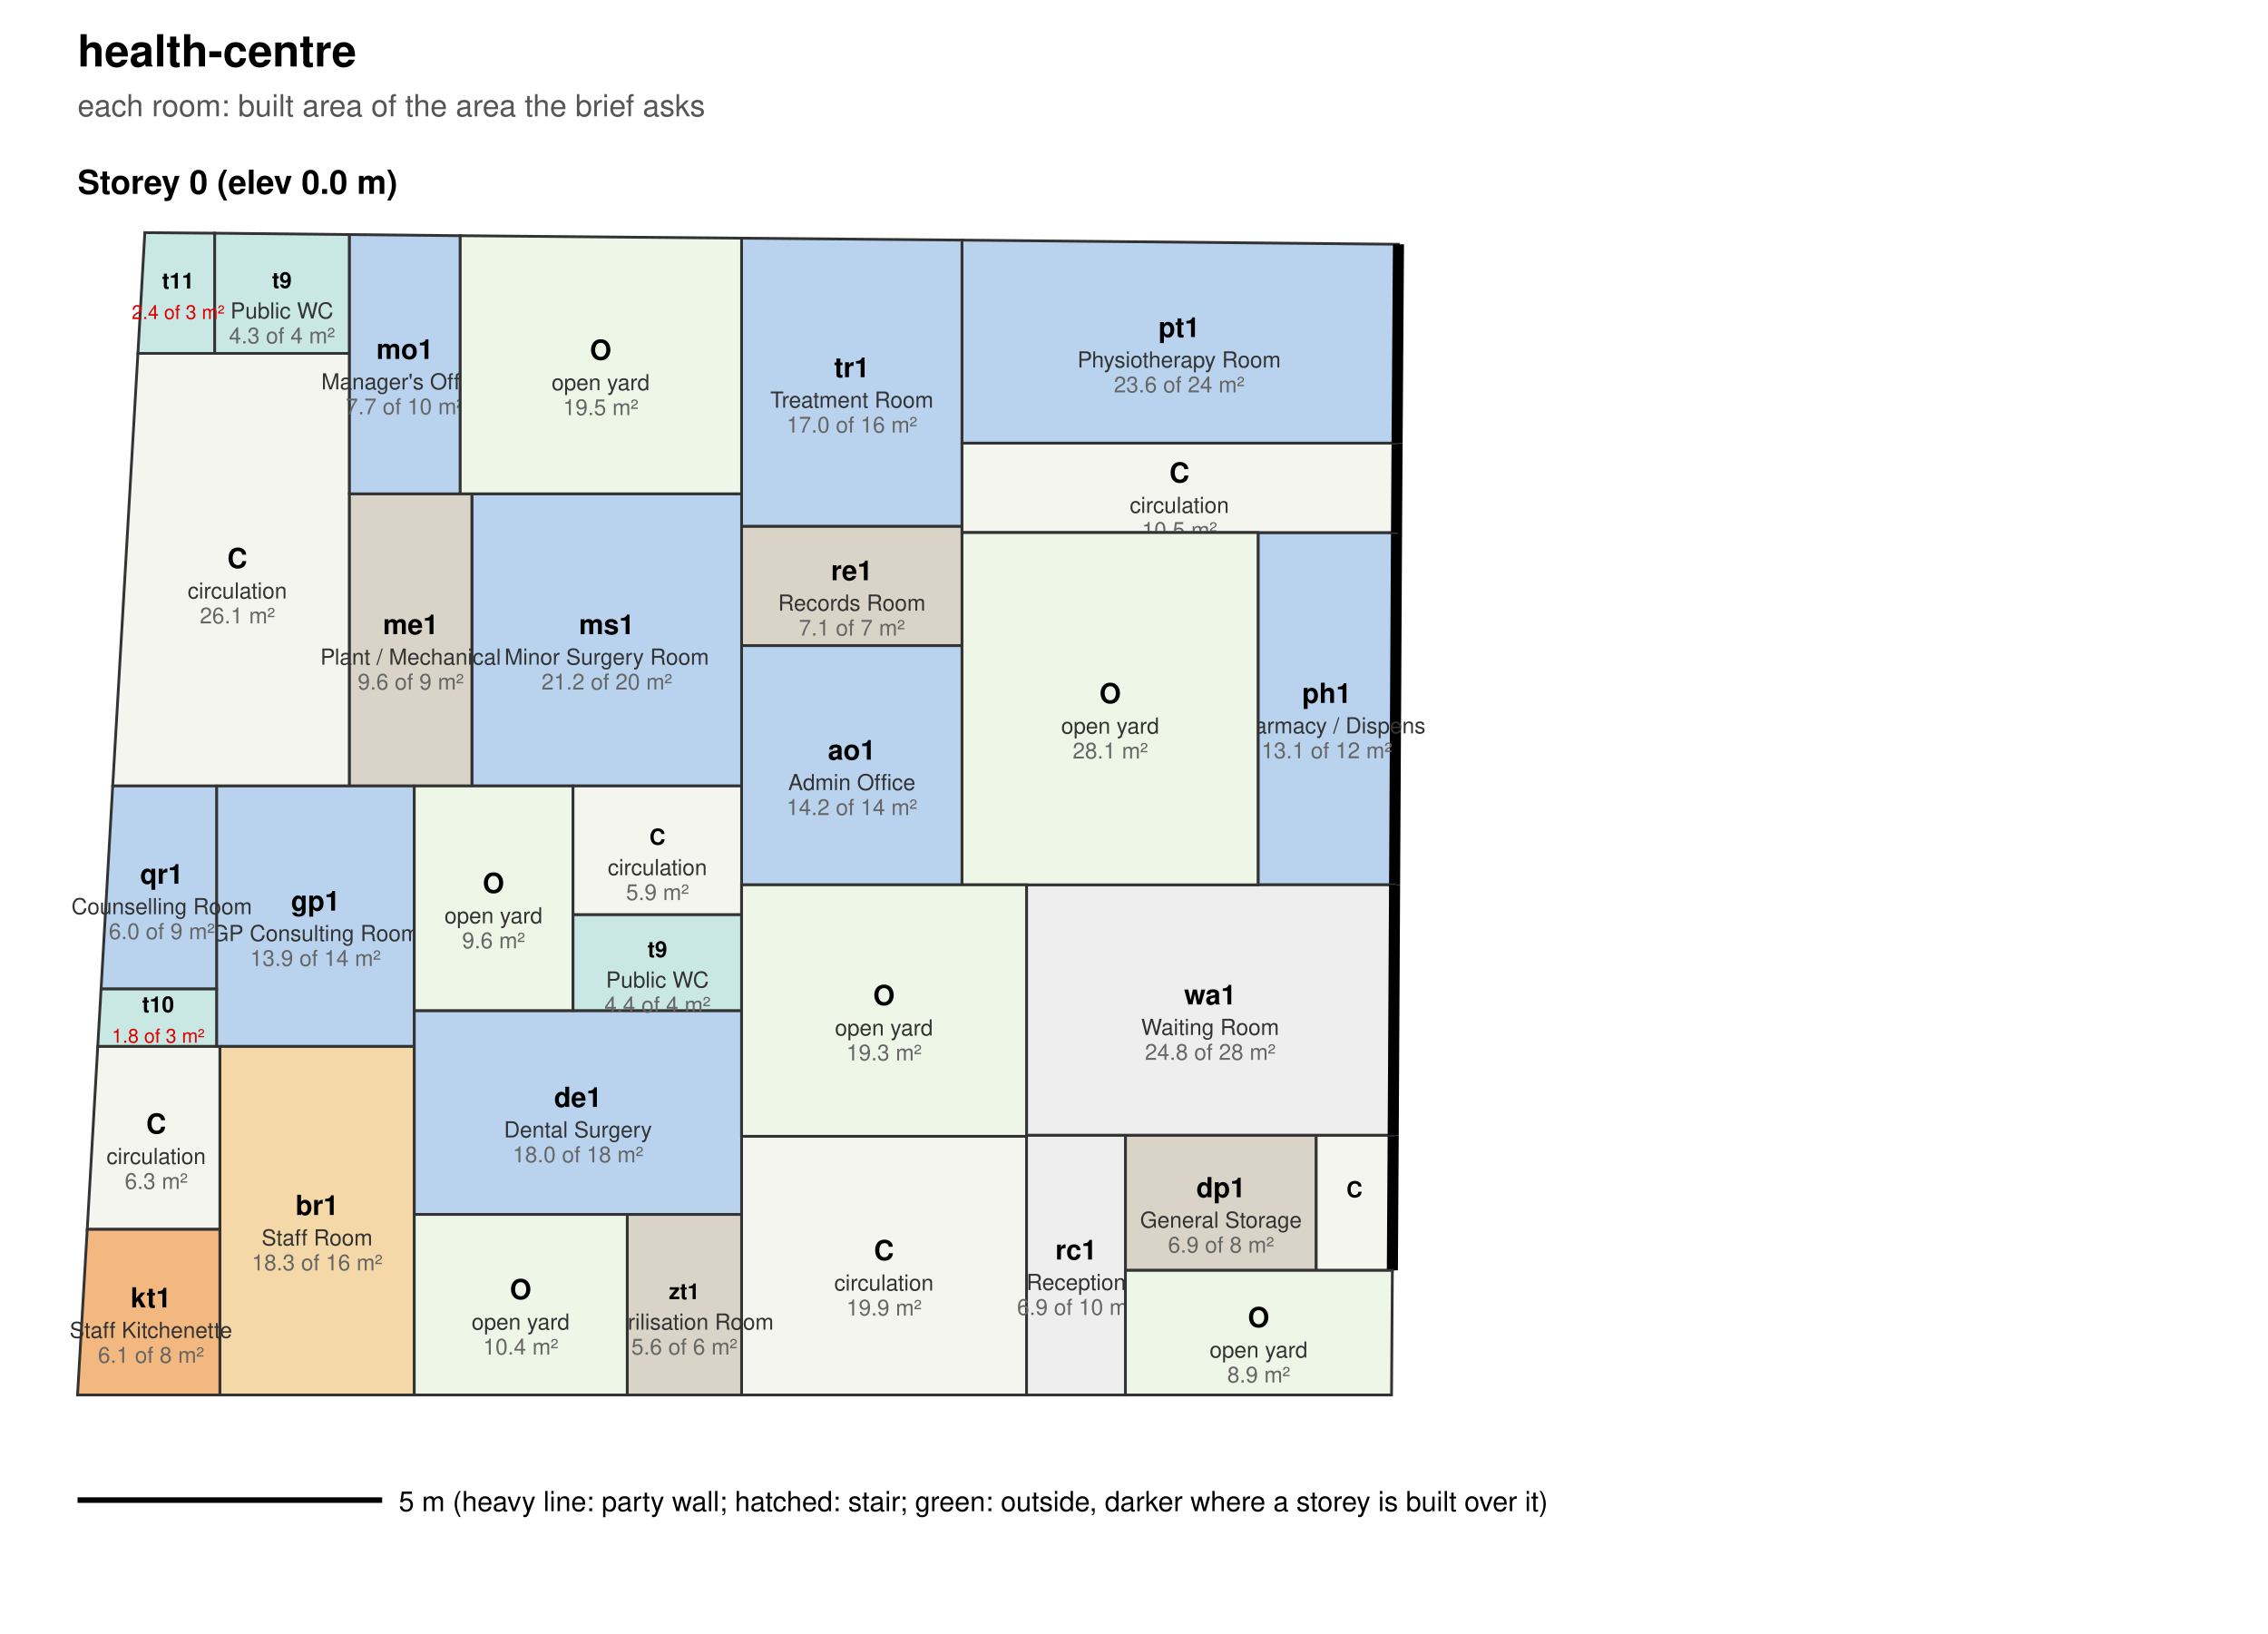
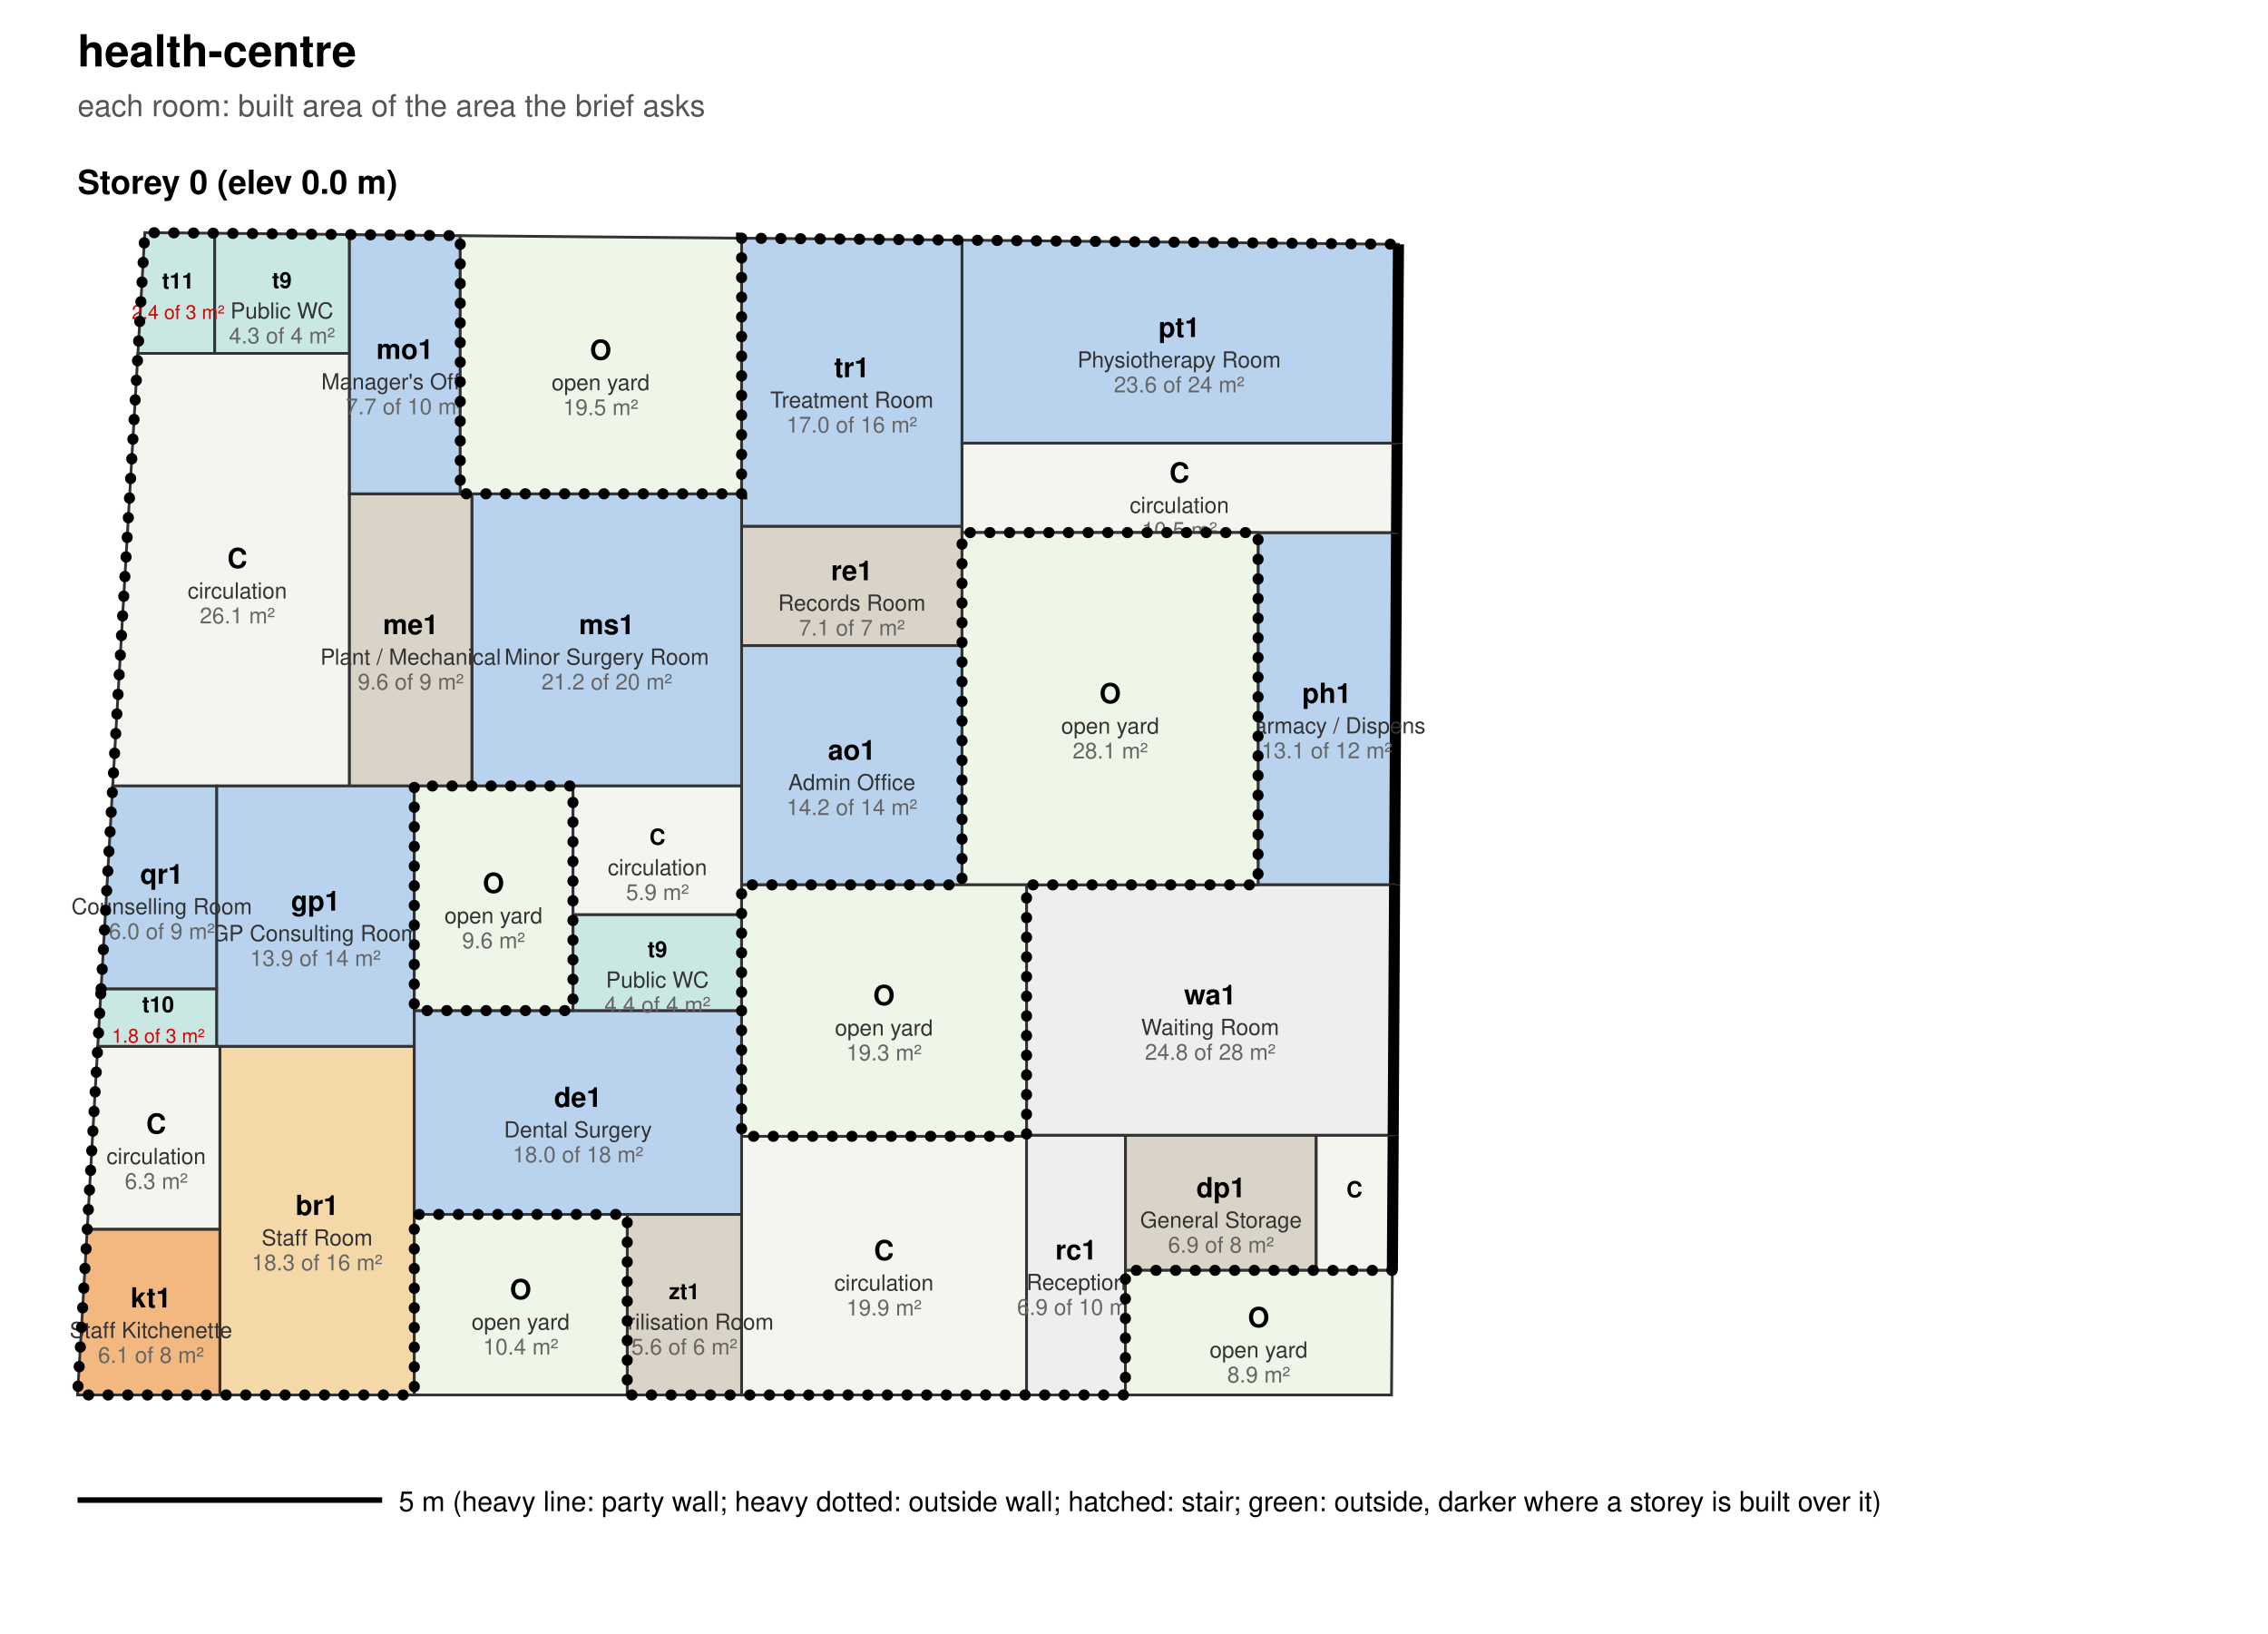
<svg xmlns="http://www.w3.org/2000/svg" width="819" height="590" viewBox="0 0 819 590" font-family="Helvetica, Arial, sans-serif">
  <defs>
    <pattern id="stair" width="6" height="6" patternUnits="userSpaceOnUse">
      <rect width="6" height="6" fill="#e0e0e0" />
      <path d="M0 6L6 0" stroke="#888" stroke-width="0.8" />
    </pattern>
  </defs>
  <rect width="100%" height="100%" fill="white" />
  <text x="28.0" y="24" font-size="16" font-weight="bold">health-centre</text>
  <text x="28.0" y="42" font-size="11" fill="#555">each room: built area of the area the brief asks</text>
  <text x="28.0" y="70.0" font-size="12" font-weight="bold">Storey 0 (elev 0.0 m)</text>
  <polygon points="347.4,319.5 347.4,233.1 267.8,233.1 267.8,319.5" fill="#b9d3ee" stroke="#333" stroke-width="1" />
  <text x="307.6" y="274.3" font-size="10" text-anchor="middle" font-weight="bold">ao1</text>
  <text x="307.6" y="285.3" font-size="8" text-anchor="middle" fill="#333">Admin Office</text>
  <text x="307.6" y="294.3" font-size="8" text-anchor="middle" fill="#666">14.2 of 14 m²</text>
  <polygon points="267.8,233.1 347.4,233.1 347.4,190.0 267.8,190.0" fill="#d9d4c7" stroke="#333" stroke-width="1" />
  <text x="307.6" y="209.5" font-size="10" text-anchor="middle" font-weight="bold">re1</text>
  <text x="307.6" y="220.5" font-size="8" text-anchor="middle" fill="#333">Records Room</text>
  <text x="307.6" y="229.5" font-size="8" text-anchor="middle" fill="#666">7.1 of 7 m²</text>
  <polygon points="347.4,190.0 347.4,86.7 267.8,86.0 267.8,190.0" fill="#b9d3ee" stroke="#333" stroke-width="1" />
  <text x="307.6" y="136.2" font-size="10" text-anchor="middle" font-weight="bold">tr1</text>
  <text x="307.6" y="147.2" font-size="8" text-anchor="middle" fill="#333">Treatment Room</text>
  <text x="307.6" y="156.2" font-size="8" text-anchor="middle" fill="#666">17.0 of 16 m²</text>
  <polygon points="454.3,319.5 503.6,319.5 504.3,192.3 454.3,192.3" fill="#b9d3ee" stroke="#333" stroke-width="1" />
  <line x1="503.6" y1="319.5" x2="504.3" y2="192.3" stroke="#000" stroke-width="4" />
  <text x="479.1" y="253.8" font-size="10" text-anchor="middle" font-weight="bold">ph1</text>
  <text x="479.1" y="264.8" font-size="8" text-anchor="middle" fill="#333">Pharmacy / Dispens</text>
  <text x="479.1" y="273.8" font-size="8" text-anchor="middle" fill="#666">13.1 of 12 m²</text>
  <polygon points="504.3,192.3 504.5,160.0 347.4,160.0 347.4,192.3" fill="#f5f5f0" stroke="#333" stroke-width="1" />
  <line x1="504.3" y1="192.3" x2="504.5" y2="160.0" stroke="#000" stroke-width="4" />
  <text x="425.9" y="174.2" font-size="10" text-anchor="middle" font-weight="bold">C</text>
  <text x="425.9" y="185.2" font-size="8" text-anchor="middle" fill="#333">circulation</text>
  <text x="425.9" y="194.2" font-size="8" text-anchor="middle" fill="#666">10.5 m²</text>
  <polygon points="504.5,160.0 505.0,88.2 347.4,86.7 347.4,160.0" fill="#b9d3ee" stroke="#333" stroke-width="1" />
  <line x1="504.5" y1="160.0" x2="505.0" y2="88.2" stroke="#000" stroke-width="4" />
  <text x="425.8" y="121.7" font-size="10" text-anchor="middle" font-weight="bold">pt1</text>
  <text x="425.8" y="132.7" font-size="8" text-anchor="middle" fill="#333">Physiotherapy Room</text>
  <text x="425.8" y="141.7" font-size="8" text-anchor="middle" fill="#666">23.6 of 24 m²</text>
  <polygon points="370.7,503.7 370.7,410.3 267.8,410.3 267.8,503.7" fill="#f5f5f0" stroke="#333" stroke-width="1" />
  <text x="319.2" y="455.0" font-size="10" text-anchor="middle" font-weight="bold">C</text>
  <text x="319.2" y="466.0" font-size="8" text-anchor="middle" fill="#333">circulation</text>
  <text x="319.2" y="475.0" font-size="8" text-anchor="middle" fill="#666">19.9 m²</text>
  <polygon points="406.4,458.7 475.3,458.7 475.3,409.9 406.4,409.9" fill="#d9d4c7" stroke="#333" stroke-width="1" />
  <text x="440.9" y="432.3" font-size="10" text-anchor="middle" font-weight="bold">dp1</text>
  <text x="440.9" y="443.3" font-size="8" text-anchor="middle" fill="#333">General Storage</text>
  <text x="440.9" y="452.3" font-size="8" text-anchor="middle" fill="#666">6.9 of 8 m²</text>
  <polygon points="475.3,458.7 502.8,458.7 503.1,409.9 475.3,409.9" fill="#f5f5f0" stroke="#333" stroke-width="1" />
  <line x1="502.8" y1="458.7" x2="503.1" y2="409.9" stroke="#000" stroke-width="4" />
  <text x="489.1" y="432.3" font-size="8" text-anchor="middle" font-weight="bold">C</text>
  <polygon points="406.4,409.9 370.7,409.9 370.7,503.7 406.4,503.7" fill="#eeeeee" stroke="#333" stroke-width="1" />
  <text x="388.6" y="454.8" font-size="10" text-anchor="middle" font-weight="bold">rc1</text>
  <text x="388.6" y="465.8" font-size="8" text-anchor="middle" fill="#333">Reception</text>
  <text x="388.6" y="474.8" font-size="8" text-anchor="middle" fill="#666">6.9 of 10 m²</text>
  <polygon points="503.6,319.5 370.7,319.5 370.7,409.9 503.1,409.9" fill="#eeeeee" stroke="#333" stroke-width="1" />
  <line x1="503.1" y1="409.9" x2="503.6" y2="319.5" stroke="#000" stroke-width="4" />
  <text x="437.0" y="362.7" font-size="10" text-anchor="middle" font-weight="bold">wa1</text>
  <text x="437.0" y="373.7" font-size="8" text-anchor="middle" fill="#333">Waiting Room</text>
  <text x="437.0" y="382.7" font-size="8" text-anchor="middle" fill="#666">24.8 of 28 m²</text>
  <polygon points="126.2,283.8 126.2,127.6 49.8,127.6 40.7,283.8" fill="#f5f5f0" stroke="#333" stroke-width="1" />
  <text x="85.7" y="205.1" font-size="10" text-anchor="middle" font-weight="bold">C</text>
  <text x="85.7" y="216.1" font-size="8" text-anchor="middle" fill="#333">circulation</text>
  <text x="85.7" y="225.1" font-size="8" text-anchor="middle" fill="#666">26.1 m²</text>
  <polygon points="126.2,84.7 77.5,84.2 77.5,127.6 126.2,127.6" fill="#c9e7e3" stroke="#333" stroke-width="1" />
  <text x="101.8" y="104.0" font-size="8" text-anchor="middle" font-weight="bold">t9</text>
  <text x="101.8" y="115.0" font-size="8" text-anchor="middle" fill="#333">Public WC</text>
  <text x="101.8" y="124.0" font-size="8" text-anchor="middle" fill="#666">4.3 of 4 m²</text>
  <polygon points="77.5,84.2 52.3,84.0 49.8,127.6 77.5,127.6" fill="#c9e7e3" stroke="#333" stroke-width="1" />
  <text x="64.3" y="104.2" font-size="8" text-anchor="middle" font-weight="bold">t11</text>
  <text x="64.3" y="115.2" font-size="7" text-anchor="middle" fill="#d00">2.4 of 3 m²</text>
  <polygon points="267.8,178.3 170.4,178.3 170.4,283.8 267.8,283.8" fill="#b9d3ee" stroke="#333" stroke-width="1" />
  <text x="219.1" y="229.0" font-size="10" text-anchor="middle" font-weight="bold">ms1</text>
  <text x="219.1" y="240.0" font-size="8" text-anchor="middle" fill="#333">Minor Surgery Room</text>
  <text x="219.1" y="249.0" font-size="8" text-anchor="middle" fill="#666">21.2 of 20 m²</text>
  <polygon points="170.4,178.3 126.2,178.3 126.2,283.8 170.4,283.8" fill="#d9d4c7" stroke="#333" stroke-width="1" />
  <text x="148.3" y="229.0" font-size="10" text-anchor="middle" font-weight="bold">me1</text>
  <text x="148.3" y="240.0" font-size="8" text-anchor="middle" fill="#333">Plant / Mechanical</text>
  <text x="148.3" y="249.0" font-size="8" text-anchor="middle" fill="#666">9.6 of 9 m²</text>
  <polygon points="166.2,85.1 126.2,84.7 126.2,178.3 166.2,178.3" fill="#b9d3ee" stroke="#333" stroke-width="1" />
  <text x="146.2" y="129.6" font-size="10" text-anchor="middle" font-weight="bold">mo1</text>
  <text x="146.2" y="140.6" font-size="8" text-anchor="middle" fill="#333">Manager's Office</text>
  <text x="146.2" y="149.6" font-size="8" text-anchor="middle" fill="#666">7.7 of 10 m²</text>
  <polygon points="149.6,377.8 79.4,377.8 79.4,503.7 149.6,503.7" fill="#f4d8a8" stroke="#333" stroke-width="1" />
  <text x="114.5" y="438.7" font-size="10" text-anchor="middle" font-weight="bold">br1</text>
  <text x="114.5" y="449.7" font-size="8" text-anchor="middle" fill="#333">Staff Room</text>
  <text x="114.5" y="458.7" font-size="8" text-anchor="middle" fill="#666">18.3 of 16 m²</text>
  <polygon points="35.3,377.8 31.5,443.9 79.4,443.9 79.4,377.8" fill="#f5f5f0" stroke="#333" stroke-width="1" />
  <text x="56.4" y="409.3" font-size="10" text-anchor="middle" font-weight="bold">C</text>
  <text x="56.4" y="420.3" font-size="8" text-anchor="middle" fill="#333">circulation</text>
  <text x="56.4" y="429.3" font-size="8" text-anchor="middle" fill="#666">6.3 m²</text>
  <polygon points="31.5,443.9 28.0,503.7 79.4,503.7 79.4,443.9" fill="#f2b880" stroke="#333" stroke-width="1" />
  <text x="54.5" y="472.1" font-size="10" text-anchor="middle" font-weight="bold">kt1</text>
  <text x="54.5" y="483.1" font-size="8" text-anchor="middle" fill="#333">Staff Kitchenette</text>
  <text x="54.5" y="492.1" font-size="8" text-anchor="middle" fill="#666">6.1 of 8 m²</text>
  <polygon points="149.6,283.8 78.2,283.8 78.2,377.8 149.6,377.8" fill="#b9d3ee" stroke="#333" stroke-width="1" />
  <text x="113.9" y="328.8" font-size="10" text-anchor="middle" font-weight="bold">gp1</text>
  <text x="113.9" y="339.8" font-size="8" text-anchor="middle" fill="#333">GP Consulting Room</text>
  <text x="113.9" y="348.8" font-size="8" text-anchor="middle" fill="#666">13.9 of 14 m²</text>
  <polygon points="40.7,283.8 36.5,357.1 78.2,357.1 78.2,283.8" fill="#b9d3ee" stroke="#333" stroke-width="1" />
  <text x="58.4" y="319.1" font-size="10" text-anchor="middle" font-weight="bold">qr1</text>
  <text x="58.4" y="330.1" font-size="8" text-anchor="middle" fill="#333">Counselling Room</text>
  <text x="58.4" y="339.1" font-size="8" text-anchor="middle" fill="#666">6.0 of 9 m²</text>
  <polygon points="36.5,357.1 35.3,377.8 78.2,377.8 78.2,357.1" fill="#c9e7e3" stroke="#333" stroke-width="1" />
  <text x="57.1" y="365.5" font-size="8" text-anchor="middle" font-weight="bold">t10</text>
  <text x="57.1" y="376.5" font-size="7" text-anchor="middle" fill="#d00">1.8 of 3 m²</text>
  <polygon points="267.8,438.5 226.5,438.5 226.5,503.7 267.8,503.7" fill="#d9d4c7" stroke="#333" stroke-width="1" />
  <text x="247.1" y="469.1" font-size="8" text-anchor="middle" font-weight="bold">zt1</text>
  <text x="247.1" y="480.1" font-size="8" text-anchor="middle" fill="#333">Sterilisation Room</text>
  <text x="247.1" y="489.1" font-size="8" text-anchor="middle" fill="#666">5.6 of 6 m²</text>
  <polygon points="267.8,438.5 267.8,364.9 149.6,364.9 149.6,438.5" fill="#b9d3ee" stroke="#333" stroke-width="1" />
  <text x="208.7" y="399.7" font-size="10" text-anchor="middle" font-weight="bold">de1</text>
  <text x="208.7" y="410.7" font-size="8" text-anchor="middle" fill="#333">Dental Surgery</text>
  <text x="208.7" y="419.7" font-size="8" text-anchor="middle" fill="#666">18.0 of 18 m²</text>
  <polygon points="206.9,283.8 206.9,330.3 267.8,330.3 267.8,283.8" fill="#f5f5f0" stroke="#333" stroke-width="1" />
  <text x="237.4" y="305.0" font-size="8" text-anchor="middle" font-weight="bold">C</text>
  <text x="237.4" y="316.0" font-size="8" text-anchor="middle" fill="#333">circulation</text>
  <text x="237.4" y="325.0" font-size="8" text-anchor="middle" fill="#666">5.9 m²</text>
  <polygon points="206.9,330.3 206.9,364.9 267.8,364.9 267.8,330.3" fill="#c9e7e3" stroke="#333" stroke-width="1" />
  <text x="237.4" y="345.6" font-size="8" text-anchor="middle" font-weight="bold">t9</text>
  <text x="237.4" y="356.6" font-size="8" text-anchor="middle" fill="#333">Public WC</text>
  <text x="237.4" y="365.6" font-size="8" text-anchor="middle" fill="#666">4.4 of 4 m²</text>
  <polygon points="347.4,319.5 454.3,319.5 454.3,192.3 347.4,192.3" fill="#eef6e8" stroke="#333" stroke-width="1" />
  <text x="400.9" y="253.9" font-size="10" text-anchor="middle" font-weight="bold">O</text>
  <text x="400.9" y="264.9" font-size="8" text-anchor="middle" fill="#333">open yard</text>
  <text x="400.9" y="273.9" font-size="8" text-anchor="middle" fill="#666">28.1 m²</text>
  <polygon points="370.7,410.3 370.7,319.5 267.8,319.5 267.8,410.3" fill="#eef6e8" stroke="#333" stroke-width="1" />
  <text x="319.2" y="362.9" font-size="10" text-anchor="middle" font-weight="bold">O</text>
  <text x="319.2" y="373.9" font-size="8" text-anchor="middle" fill="#333">open yard</text>
  <text x="319.2" y="382.9" font-size="8" text-anchor="middle" fill="#666">19.3 m²</text>
  <polygon points="406.4,458.7 406.4,503.7 502.5,503.7 502.8,458.7" fill="#eef6e8" stroke="#333" stroke-width="1" />
  <text x="454.5" y="479.2" font-size="10" text-anchor="middle" font-weight="bold">O</text>
  <text x="454.5" y="490.2" font-size="8" text-anchor="middle" fill="#333">open yard</text>
  <text x="454.5" y="499.2" font-size="8" text-anchor="middle" fill="#666">8.9 m²</text>
  <polygon points="267.8,86.0 166.2,85.1 166.2,178.3 267.8,178.3" fill="#eef6e8" stroke="#333" stroke-width="1" />
  <text x="216.9" y="129.9" font-size="10" text-anchor="middle" font-weight="bold">O</text>
  <text x="216.9" y="140.9" font-size="8" text-anchor="middle" fill="#333">open yard</text>
  <text x="216.9" y="149.9" font-size="8" text-anchor="middle" fill="#666">19.5 m²</text>
  <polygon points="226.5,438.5 149.6,438.5 149.6,503.7 226.5,503.7" fill="#eef6e8" stroke="#333" stroke-width="1" />
  <text x="188.0" y="469.1" font-size="10" text-anchor="middle" font-weight="bold">O</text>
  <text x="188.0" y="480.1" font-size="8" text-anchor="middle" fill="#333">open yard</text>
  <text x="188.0" y="489.1" font-size="8" text-anchor="middle" fill="#666">10.4 m²</text>
  <polygon points="206.9,283.8 149.6,283.8 149.6,364.9 206.9,364.9" fill="#eef6e8" stroke="#333" stroke-width="1" />
  <text x="178.2" y="322.4" font-size="10" text-anchor="middle" font-weight="bold">O</text>
  <text x="178.2" y="333.4" font-size="8" text-anchor="middle" fill="#333">open yard</text>
  <text x="178.2" y="342.4" font-size="8" text-anchor="middle" fill="#666">9.6 m²</text>
+   <polyline points="36.5,357.1 40.7,283.8 49.8,127.6 52.3,84.0 77.5,84.2 126.2,84.7 166.2,85.1 166.2,178.3 170.4,178.3 267.8,178.3 267.8,86.0 347.4,86.7 504.9,88.2" fill="none" stroke="#000" stroke-width="4" stroke-dasharray="0.1 7" stroke-linecap="round" />
+   <polyline points="502.7,458.7 475.3,458.7 406.4,458.7 406.4,503.7 370.7,503.7 267.8,503.7 226.5,503.7 226.5,438.5 149.6,438.5 149.6,503.7 79.4,503.7 28.0,503.7 31.5,443.9 35.3,377.8 36.5,357.1" fill="none" stroke="#000" stroke-width="4" stroke-dasharray="0.1 7" stroke-linecap="round" />
+   <polyline points="170.4,283.8 149.6,283.8 149.6,364.9 206.9,364.9 206.9,330.3 206.9,283.8 170.4,283.8" fill="none" stroke="#000" stroke-width="4" stroke-dasharray="0.1 7" stroke-linecap="round" />
+   <polyline points="267.8,364.9 267.8,410.3 370.7,410.3 370.7,409.9 370.7,319.5 454.3,319.5 454.3,192.3 347.4,192.3 347.4,233.1 347.4,319.5 267.8,319.5 267.8,330.3 267.8,364.9" fill="none" stroke="#000" stroke-width="4" stroke-dasharray="0.1 7" stroke-linecap="round" />
  <line x1="28.0" y1="541.654" x2="138.0" y2="541.654" stroke="#000" stroke-width="2" />
-   <text x="144.0" y="545.654" font-size="10">5 m (heavy line: party wall; hatched: stair; green: outside, darker where a storey is built over it)</text>
+   <text x="144.0" y="545.654" font-size="10">5 m (heavy line: party wall; heavy dotted: outside wall; hatched: stair; green: outside, darker where a storey is built over it)</text>
</svg>
